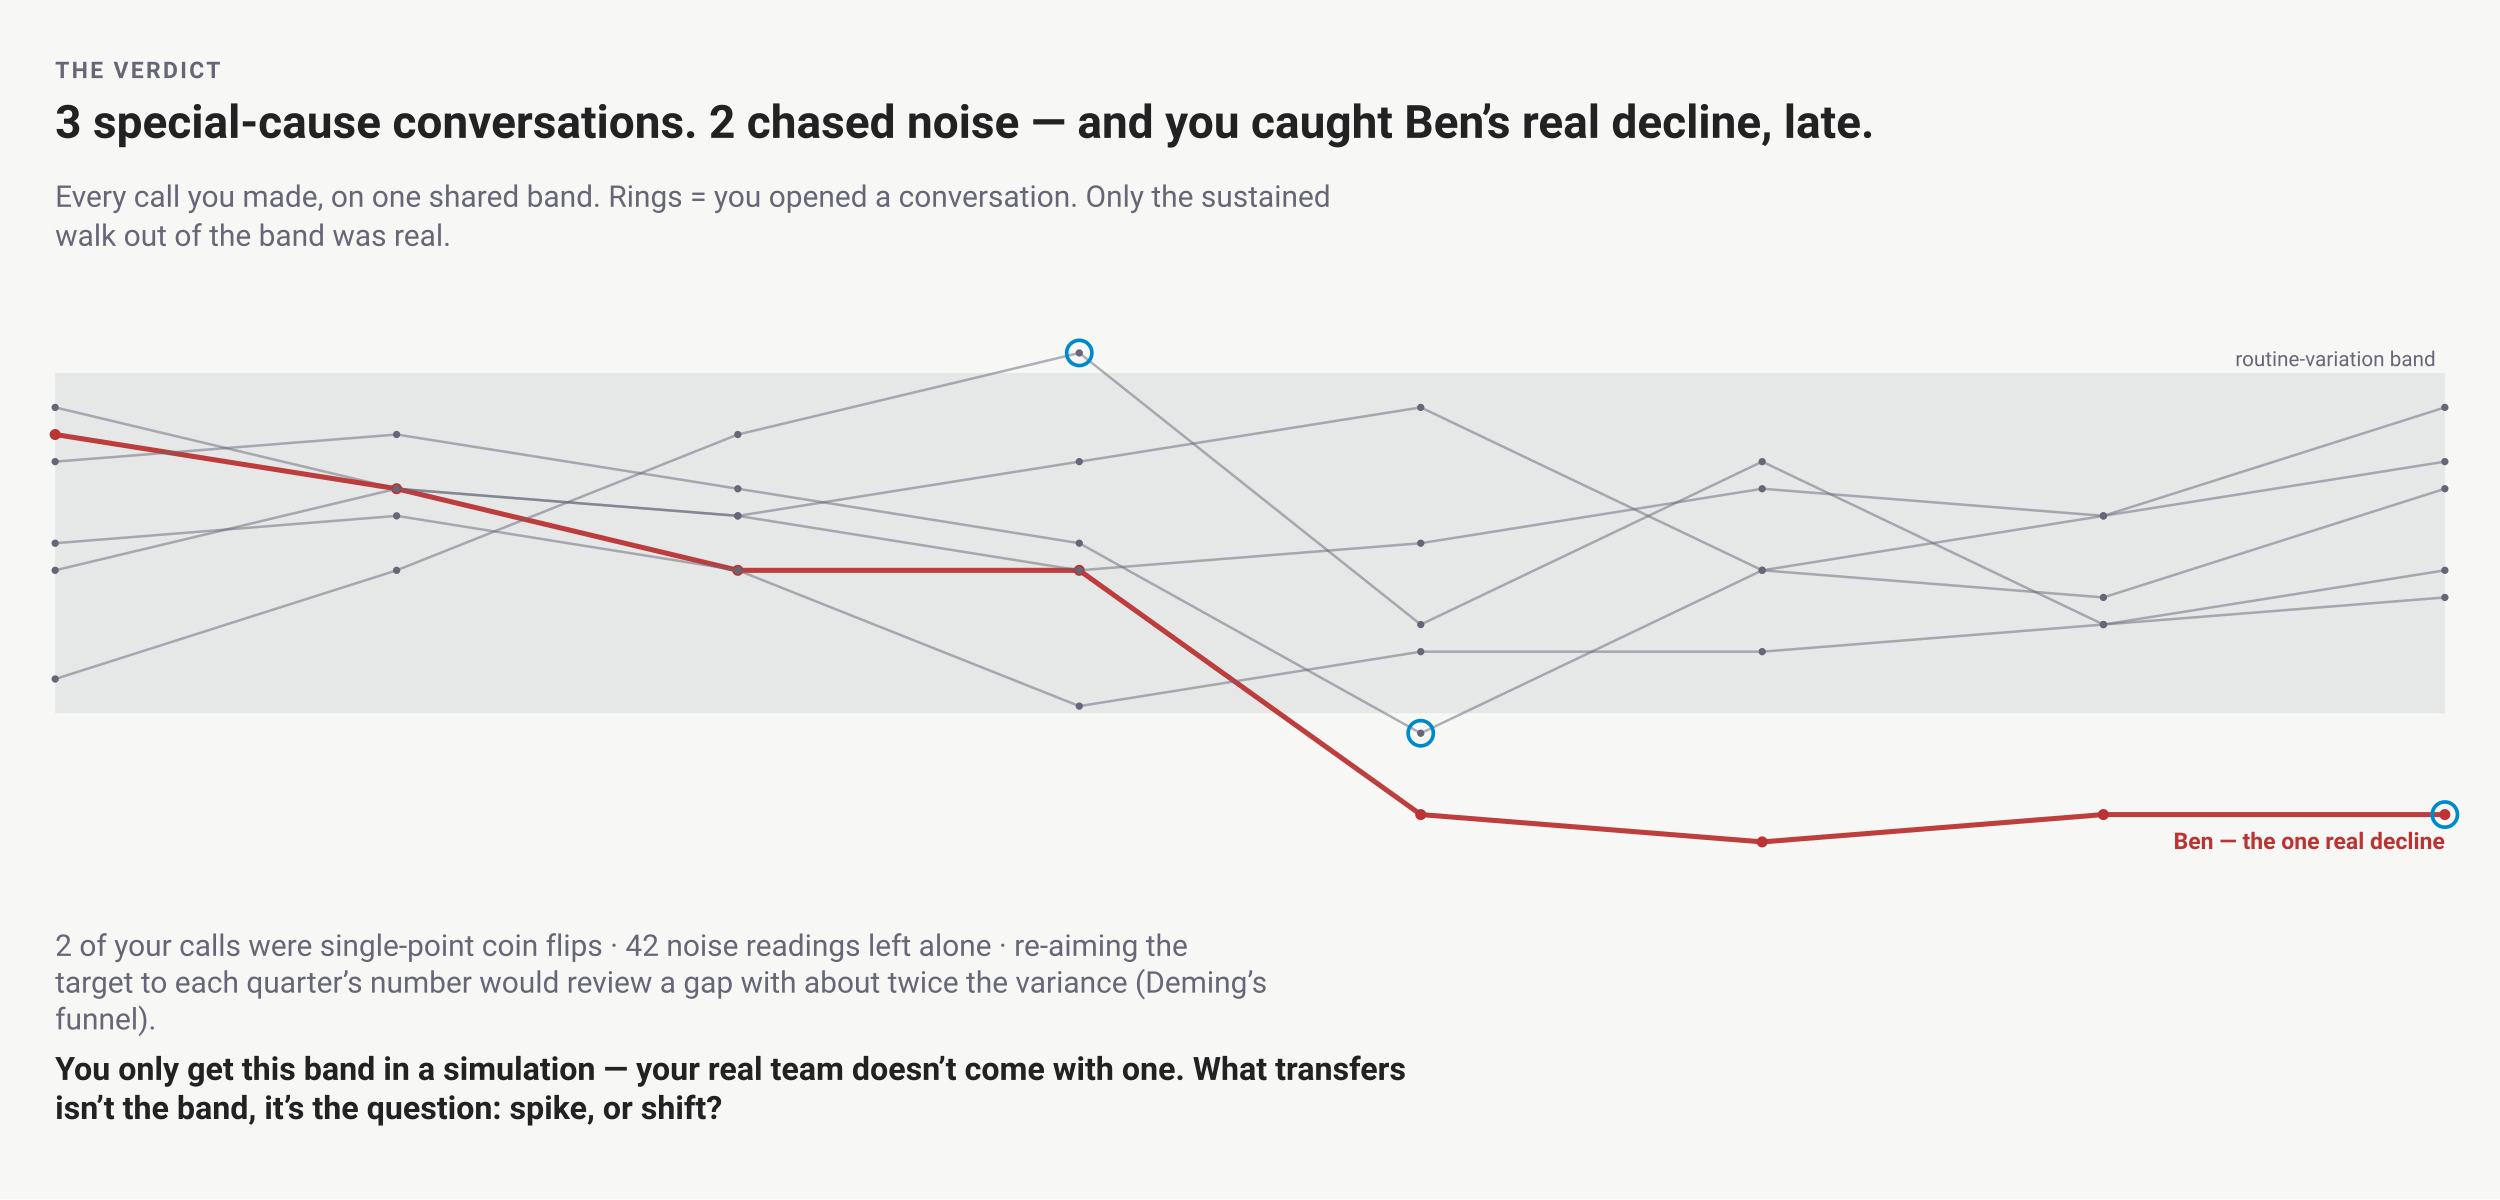
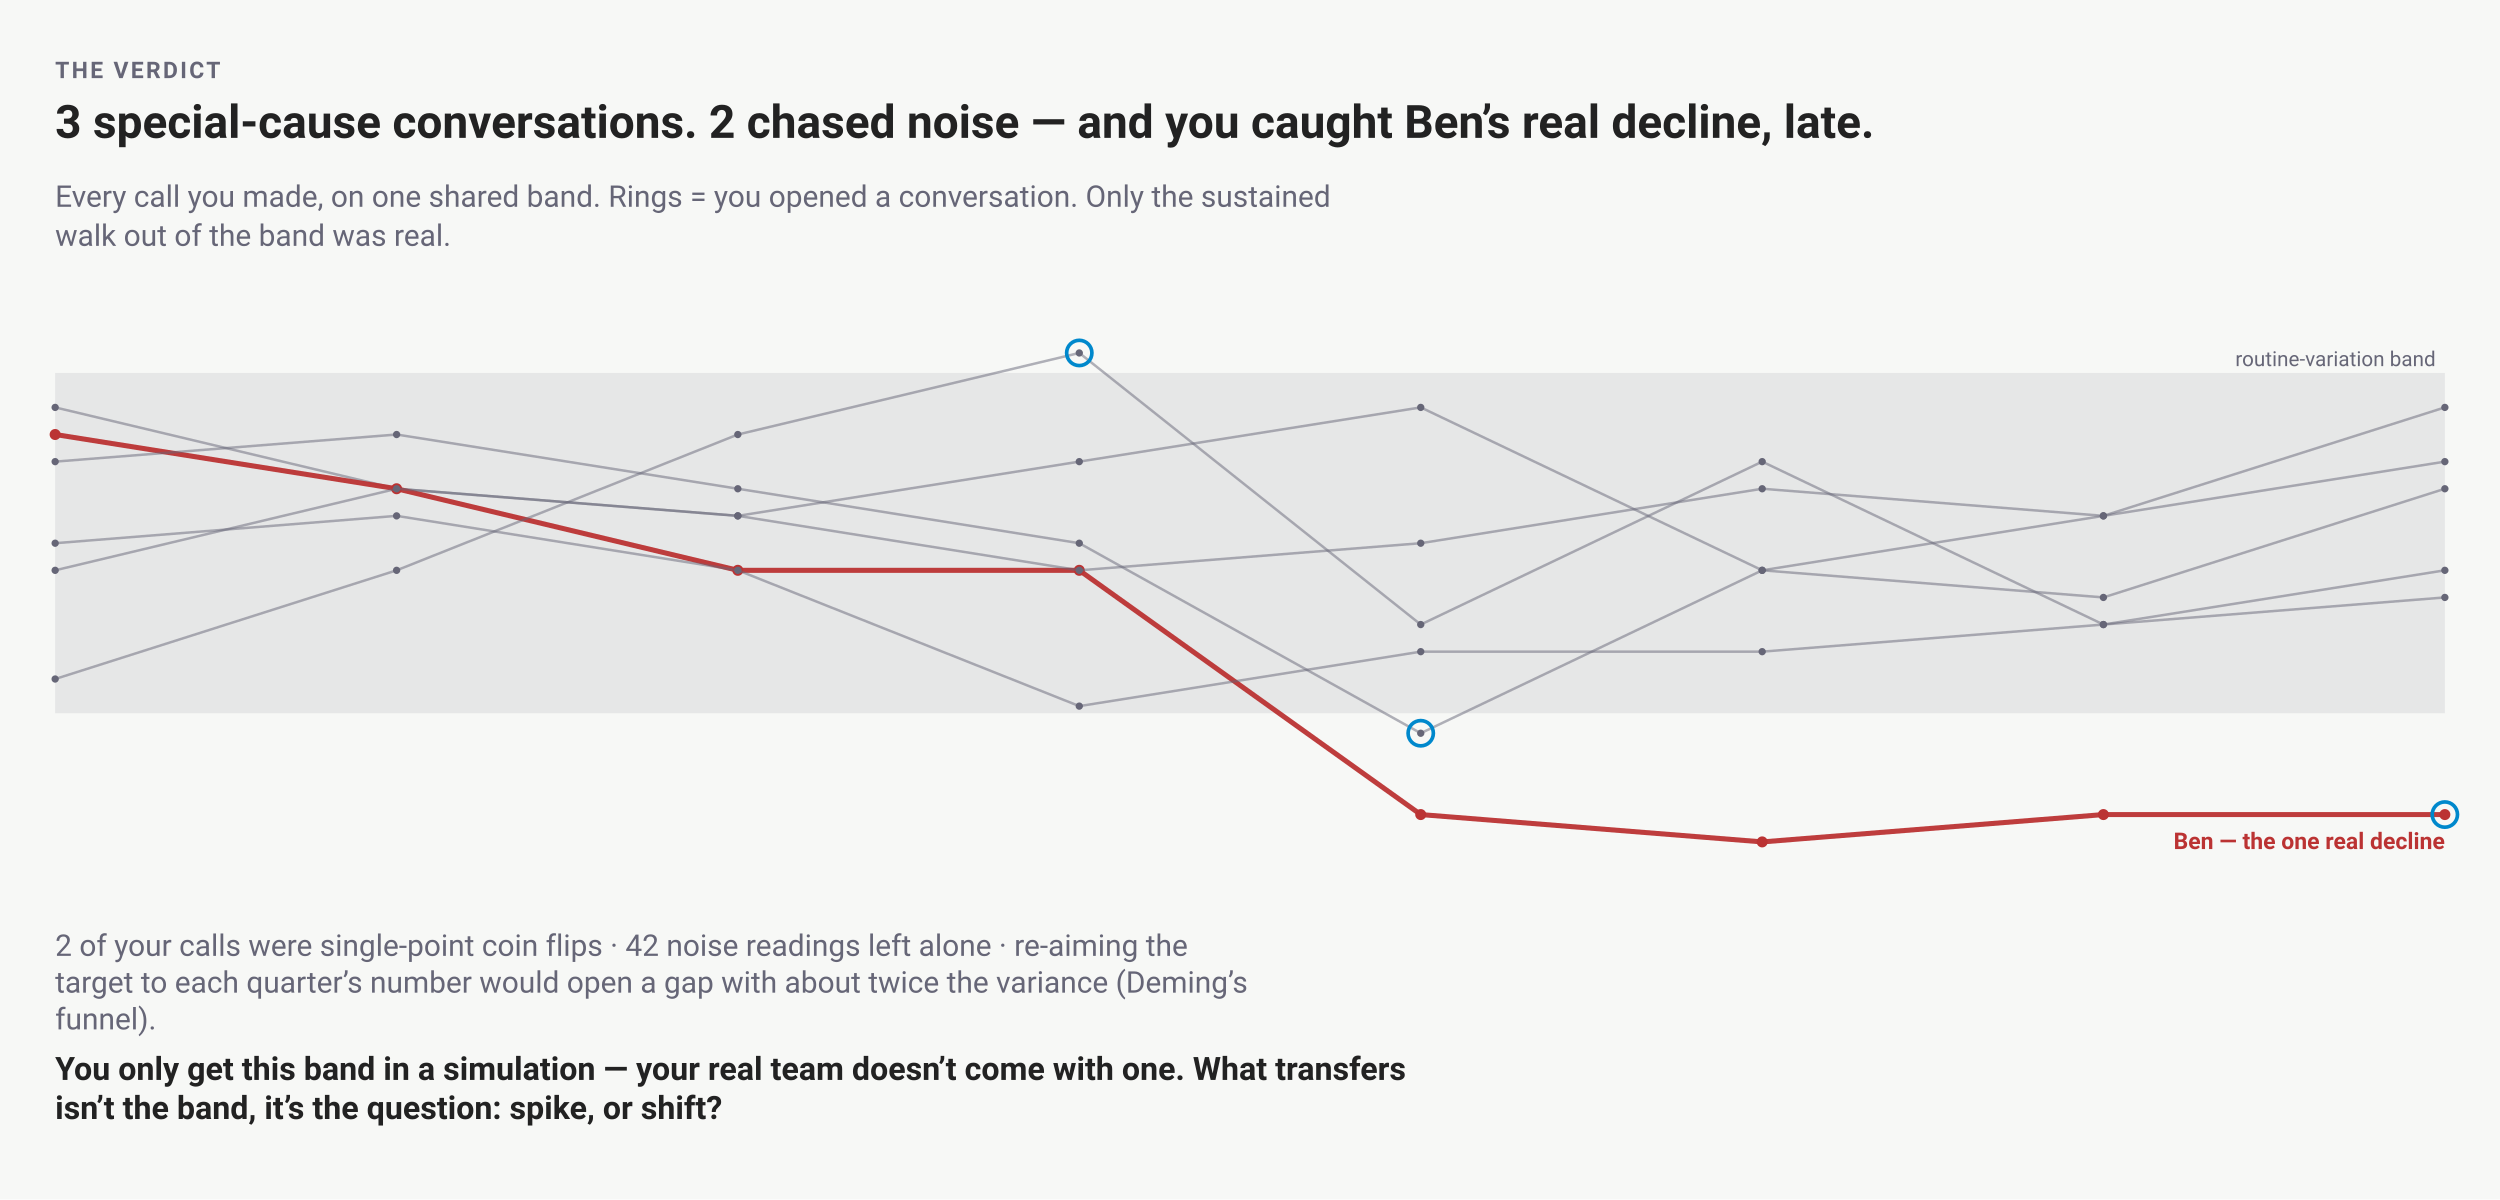
<svg xmlns="http://www.w3.org/2000/svg" width="1088" height="522" viewBox="0 0 1088 522" font-family="-apple-system,BlinkMacSystemFont,'Segoe UI',Roboto,sans-serif" role="img" aria-label="3 special-cause conversations. 2 chased noise — and you caught Ben’s real decline, late.">
  <rect width="1088" height="522" fill="#f7f8f6" />
  <text x="24" y="34" font-size="10" font-weight="600" letter-spacing="1" fill="#667">THE VERDICT</text>
  <text x="24" y="60" font-size="20" font-weight="600" fill="#222">3 special-cause conversations. 2 chased noise — and you caught Ben’s real decline, late.</text>
  <text x="24" y="90" font-size="13" fill="#667">Every call you made, on one shared band. Rings = you opened a conversation. Only the sustained</text>
  <text x="24" y="107" font-size="13" fill="#667">walk out of the band was real.</text>
  <rect x="24" y="162.3" width="1040" height="148.1" fill="#667" fill-opacity="0.12" />
  <text x="1060" y="159.33" font-size="9" text-anchor="end" fill="#667">routine-variation band</text>
  <polyline points="24,177.3 172.6,212.7 321.1,224.5 469.7,200.9 618.3,177.3 766.9,248.2 915.4,260 1064,212.7" fill="none" stroke="#667" stroke-width="1.1" opacity="0.5" />
  <circle cx="24" cy="177.3" r="1.6" fill="#667" />
  <circle cx="172.6" cy="212.7" r="1.6" fill="#667" />
  <circle cx="321.1" cy="224.5" r="1.6" fill="#667" />
  <circle cx="469.7" cy="200.9" r="1.6" fill="#667" />
  <circle cx="618.3" cy="177.3" r="1.6" fill="#667" />
  <circle cx="766.9" cy="248.2" r="1.6" fill="#667" />
  <circle cx="915.4" cy="260" r="1.6" fill="#667" />
  <circle cx="1064" cy="212.7" r="1.6" fill="#667" />
  <polyline points="24,189.1 172.6,212.7 321.1,248.2 469.7,248.2 618.3,354.5 766.9,366.4 915.4,354.5 1064,354.5" fill="none" stroke="#b33" stroke-width="2.2" opacity="0.95" />
  <circle cx="24" cy="189.1" r="2.4" fill="#b33" />
  <circle cx="172.6" cy="212.7" r="2.4" fill="#b33" />
  <circle cx="321.1" cy="248.2" r="2.4" fill="#b33" />
  <circle cx="469.7" cy="248.2" r="2.4" fill="#b33" />
  <circle cx="618.3" cy="354.5" r="2.4" fill="#b33" />
  <circle cx="766.9" cy="366.4" r="2.4" fill="#b33" />
  <circle cx="915.4" cy="354.5" r="2.4" fill="#b33" />
  <circle cx="1064" cy="354.5" r="2.4" fill="#b33" />
  <circle cx="1064" cy="354.5" r="5.5" fill="none" stroke="#08c" stroke-width="1.6" />
  <polyline points="24,248.2 172.6,212.7 321.1,224.5 469.7,248.2 618.3,236.4 766.9,212.7 915.4,224.5 1064,177.3" fill="none" stroke="#667" stroke-width="1.1" opacity="0.5" />
  <circle cx="24" cy="248.2" r="1.6" fill="#667" />
  <circle cx="172.6" cy="212.7" r="1.6" fill="#667" />
  <circle cx="321.1" cy="224.5" r="1.6" fill="#667" />
  <circle cx="469.7" cy="248.2" r="1.6" fill="#667" />
  <circle cx="618.3" cy="236.4" r="1.6" fill="#667" />
  <circle cx="766.9" cy="212.7" r="1.6" fill="#667" />
  <circle cx="915.4" cy="224.5" r="1.6" fill="#667" />
  <circle cx="1064" cy="177.3" r="1.6" fill="#667" />
  <polyline points="24,295.5 172.6,248.2 321.1,189.1 469.7,153.6 618.3,271.8 766.9,200.9 915.4,271.8 1064,260" fill="none" stroke="#667" stroke-width="1.1" opacity="0.5" />
  <circle cx="24" cy="295.5" r="1.6" fill="#667" />
  <circle cx="172.6" cy="248.2" r="1.6" fill="#667" />
  <circle cx="321.1" cy="189.1" r="1.6" fill="#667" />
  <circle cx="469.7" cy="153.6" r="1.6" fill="#667" />
  <circle cx="469.7" cy="153.6" r="5.5" fill="none" stroke="#08c" stroke-width="1.6" />
  <circle cx="618.3" cy="271.8" r="1.6" fill="#667" />
  <circle cx="766.9" cy="200.9" r="1.6" fill="#667" />
  <circle cx="915.4" cy="271.8" r="1.6" fill="#667" />
  <circle cx="1064" cy="260" r="1.6" fill="#667" />
  <polyline points="24,236.4 172.6,224.5 321.1,248.2 469.7,307.3 618.3,283.6 766.9,283.6 915.4,271.8 1064,248.2" fill="none" stroke="#667" stroke-width="1.1" opacity="0.5" />
  <circle cx="24" cy="236.4" r="1.6" fill="#667" />
  <circle cx="172.6" cy="224.5" r="1.6" fill="#667" />
  <circle cx="321.1" cy="248.2" r="1.6" fill="#667" />
  <circle cx="469.7" cy="307.3" r="1.6" fill="#667" />
  <circle cx="618.3" cy="283.6" r="1.6" fill="#667" />
  <circle cx="766.9" cy="283.6" r="1.6" fill="#667" />
  <circle cx="915.4" cy="271.8" r="1.6" fill="#667" />
  <circle cx="1064" cy="248.2" r="1.6" fill="#667" />
  <polyline points="24,200.9 172.6,189.1 321.1,212.7 469.7,236.4 618.3,319.1 766.9,248.2 915.4,224.5 1064,200.9" fill="none" stroke="#667" stroke-width="1.1" opacity="0.5" />
  <circle cx="24" cy="200.9" r="1.6" fill="#667" />
  <circle cx="172.6" cy="189.1" r="1.6" fill="#667" />
  <circle cx="321.1" cy="212.7" r="1.6" fill="#667" />
  <circle cx="469.7" cy="236.4" r="1.6" fill="#667" />
  <circle cx="618.3" cy="319.1" r="1.6" fill="#667" />
  <circle cx="618.3" cy="319.1" r="5.5" fill="none" stroke="#08c" stroke-width="1.6" />
  <circle cx="766.9" cy="248.2" r="1.6" fill="#667" />
  <circle cx="915.4" cy="224.5" r="1.6" fill="#667" />
  <circle cx="1064" cy="200.9" r="1.6" fill="#667" />
  <text x="1064" y="369.5" font-size="10" font-weight="700" text-anchor="end" fill="#b33">Ben — the one real decline</text>
  <text x="24" y="416" font-size="13" fill="#667">2 of your calls were single-point coin flips · 42 noise readings left alone · re-aiming the</text>
-   <text x="24" y="432" font-size="13" fill="#667">target to each quarter’s number would review a gap with about twice the variance (Deming’s</text>
+   <text x="24" y="432" font-size="13" fill="#667">target to each quarter’s number would open a gap with about twice the variance (Deming’s</text>
  <text x="24" y="448" font-size="13" fill="#667">funnel).</text>
  <text x="24" y="470" font-size="14" font-weight="600" fill="#222">You only get this band in a simulation — your real team doesn’t come with one. What transfers</text>
  <text x="24" y="487" font-size="14" font-weight="600" fill="#222">isn’t the band, it’s the question: spike, or shift?</text>
</svg>
